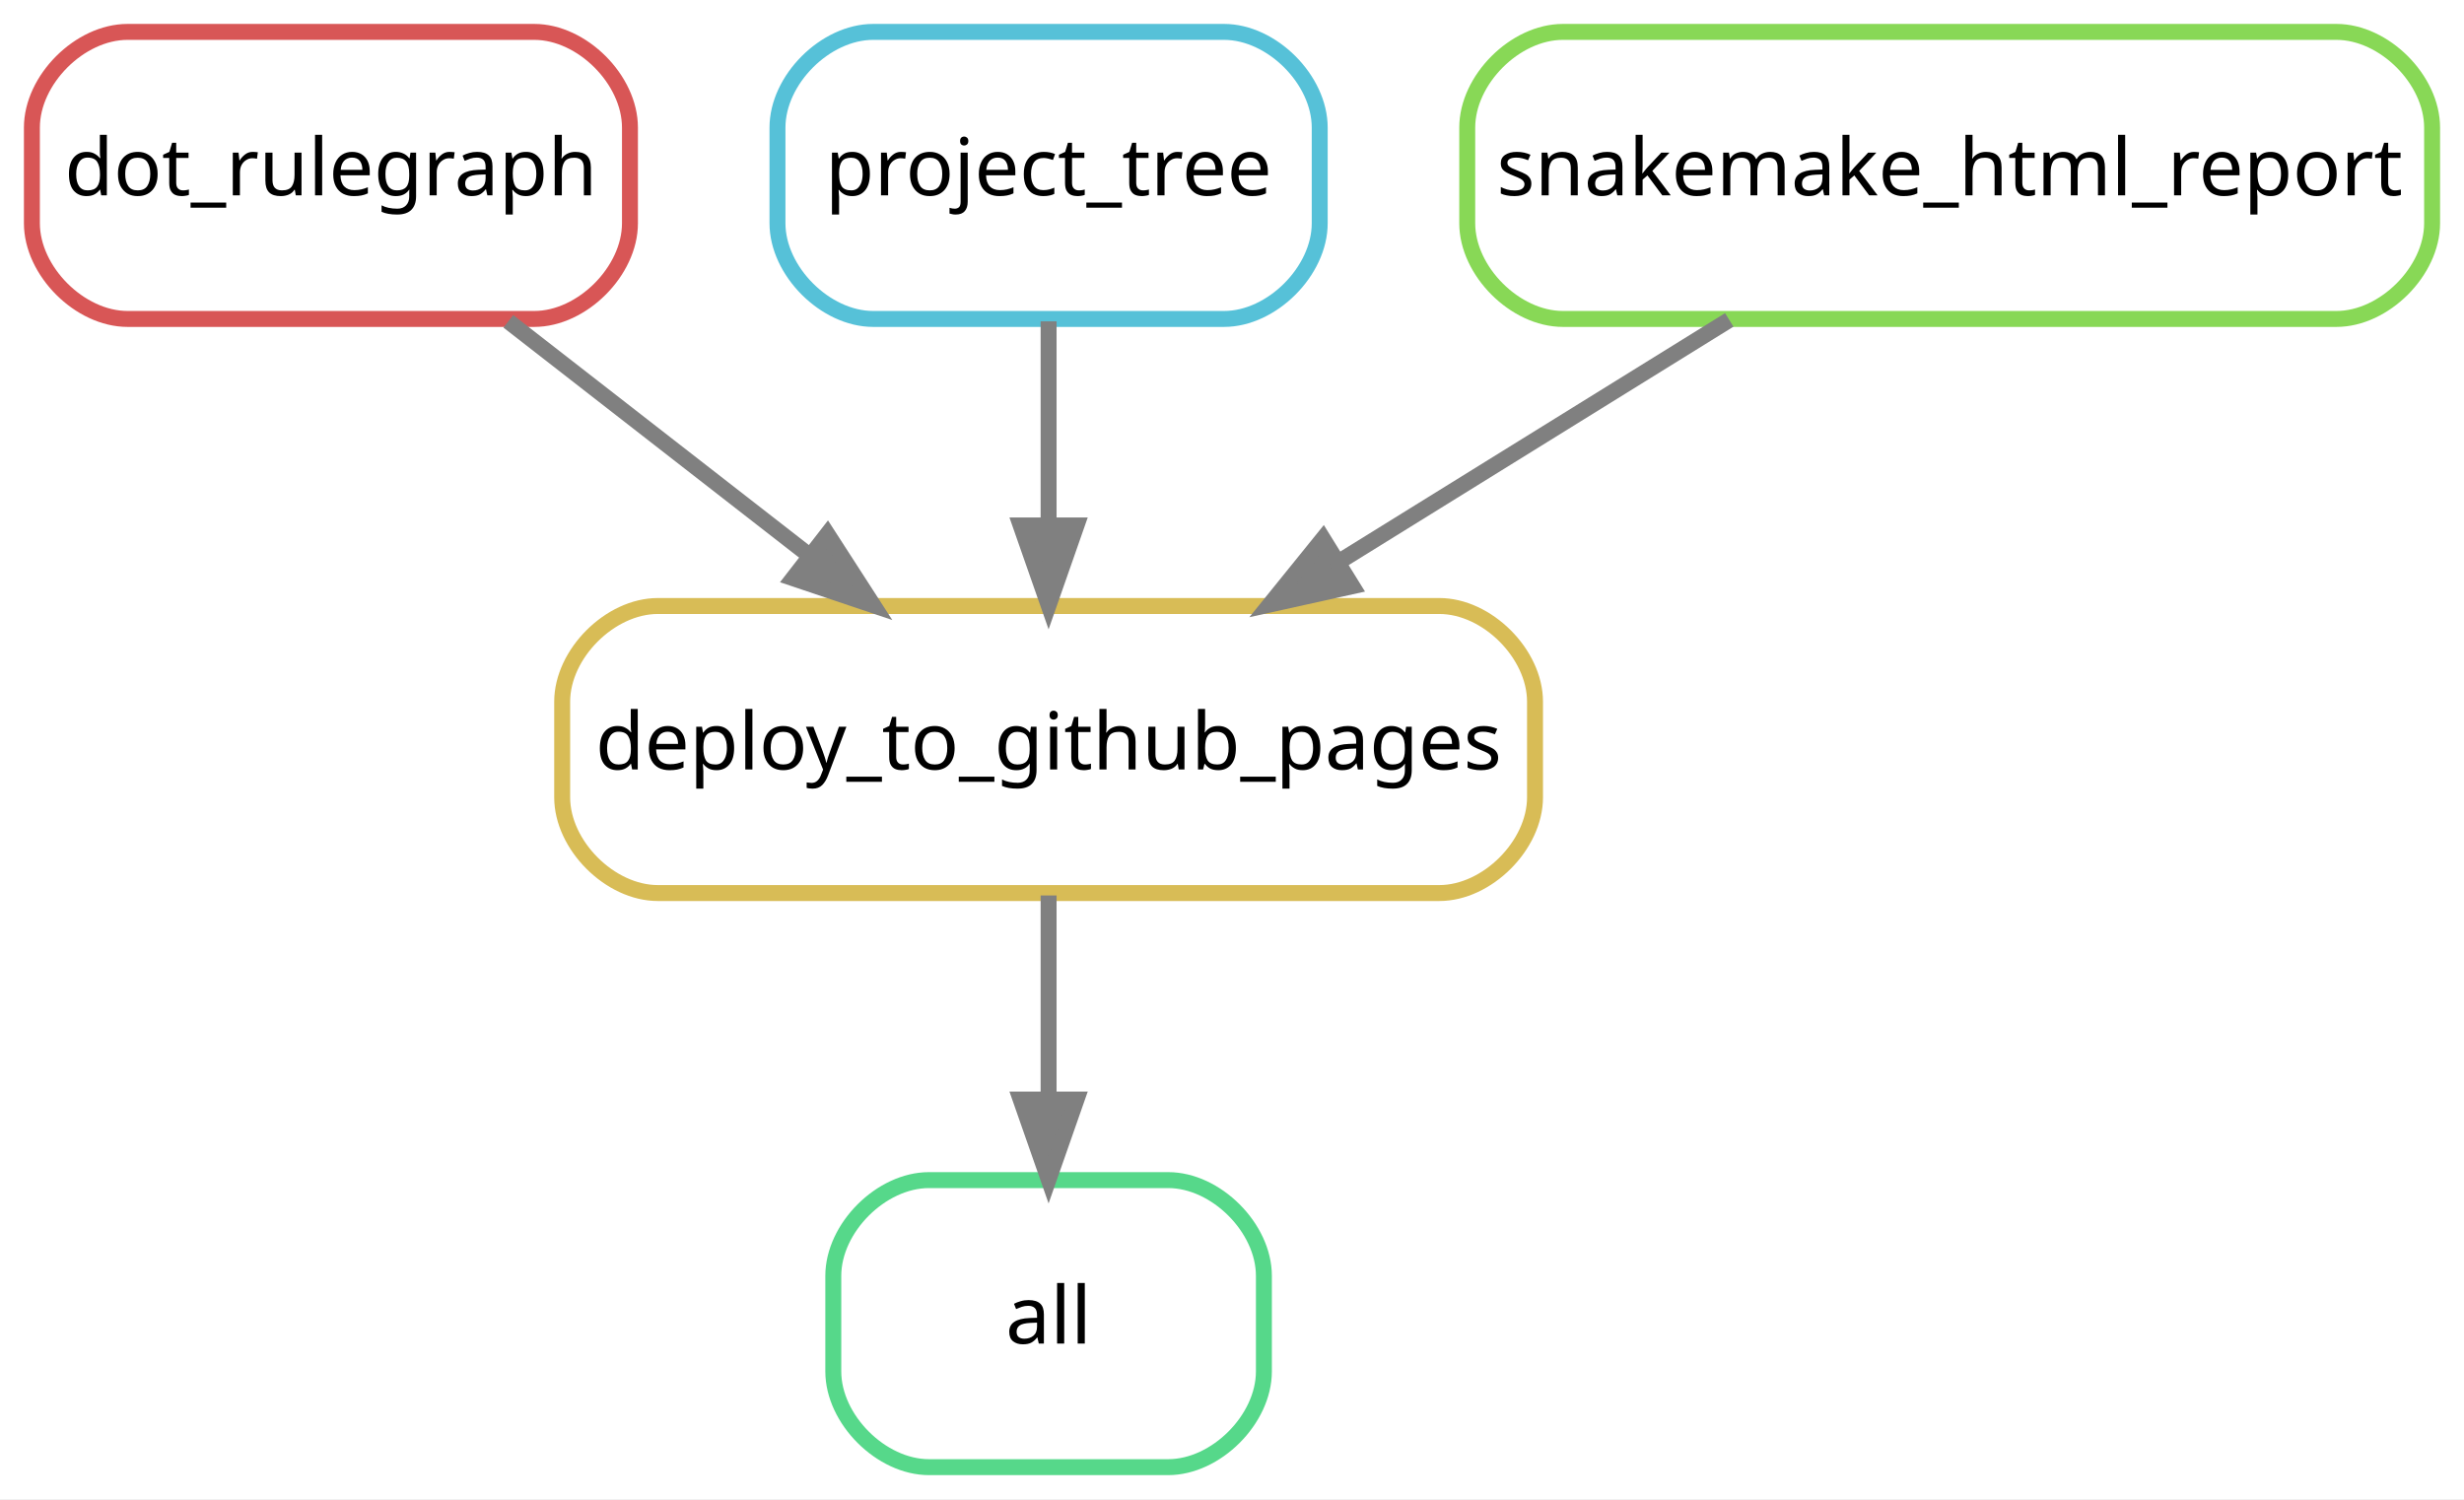
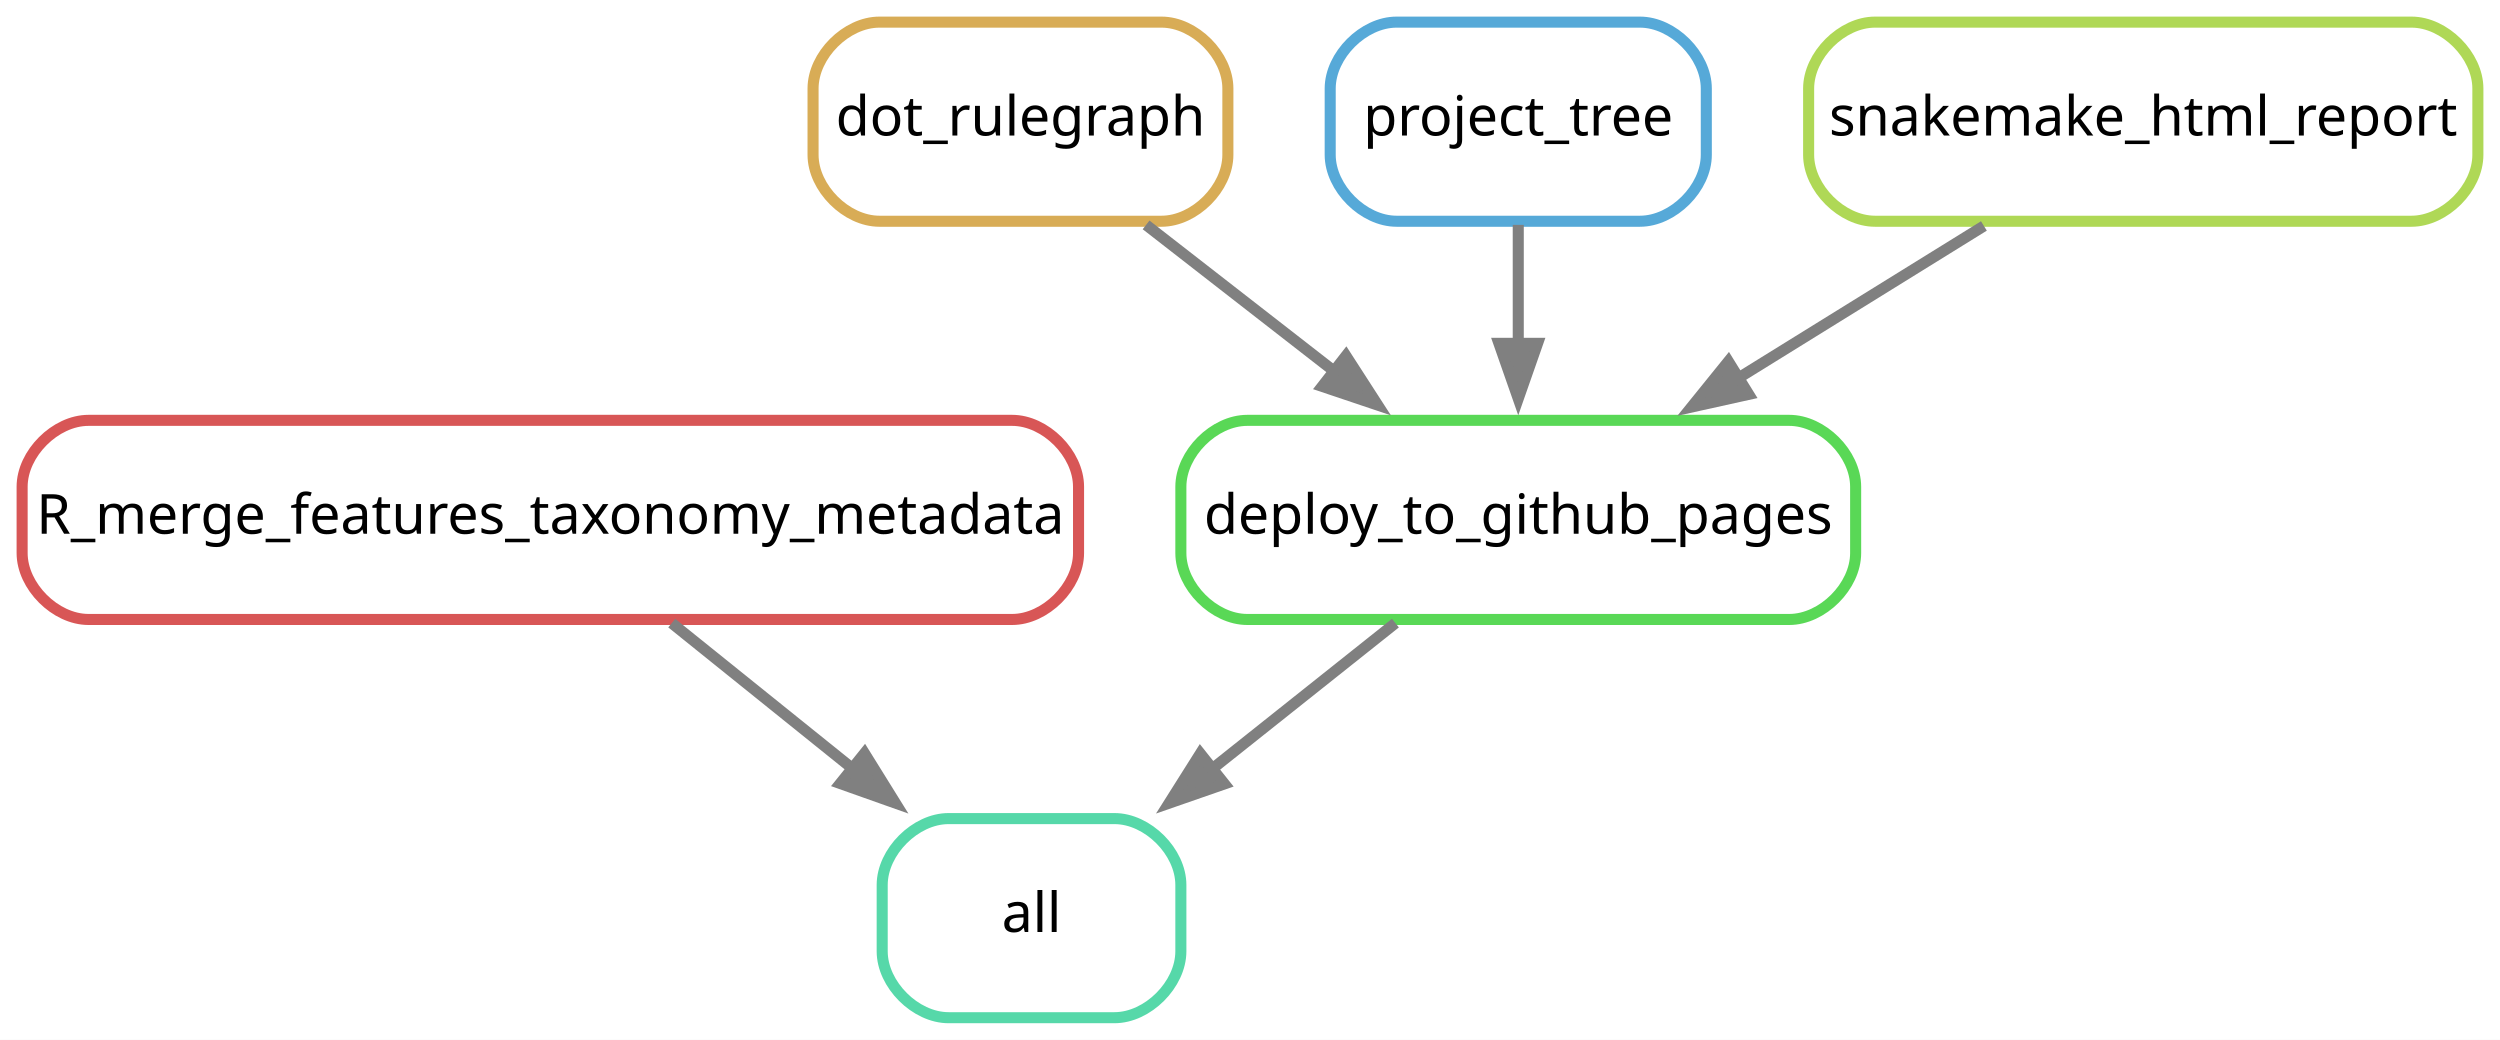
- <svg xmlns="http://www.w3.org/2000/svg" width="309pt" height="188pt" viewBox="0.00 0.00 309.00 188.00">
+ <svg xmlns="http://www.w3.org/2000/svg" width="452pt" height="188pt" viewBox="0.00 0.00 452.00 188.00">
  <g id="graph0" class="graph" transform="scale(1 1) rotate(0) translate(4 184)">
-     <polygon fill="white" stroke="none" points="-4,4 -4,-184 305,-184 305,4 -4,4" />
+     <polygon fill="white" stroke="none" points="-4,4 -4,-184 448,-184 448,4 -4,4" />
    <g id="node1" class="node">
-       <path fill="none" stroke="#56d88a" stroke-width="2" d="M142.5,-36C142.5,-36 112.5,-36 112.5,-36 106.5,-36 100.5,-30 100.5,-24 100.5,-24 100.5,-12 100.5,-12 100.5,-6 106.5,0 112.5,0 112.5,0 142.5,0 142.5,0 148.5,0 154.5,-6 154.5,-12 154.5,-12 154.5,-24 154.5,-24 154.5,-30 148.5,-36 142.5,-36" />
-       <text text-anchor="middle" x="127.5" y="-15.5" font-family="sans" font-size="10.00">all</text>
+       <path fill="none" stroke="#56d8a9" stroke-width="2" d="M197.5,-36C197.5,-36 167.5,-36 167.5,-36 161.5,-36 155.5,-30 155.5,-24 155.5,-24 155.5,-12 155.5,-12 155.5,-6 161.5,0 167.5,0 167.5,0 197.5,0 197.5,0 203.5,0 209.5,-6 209.5,-12 209.5,-12 209.5,-24 209.5,-24 209.5,-30 203.5,-36 197.5,-36" />
+       <text text-anchor="middle" x="182.5" y="-15.5" font-family="sans" font-size="10.00">all</text>
    </g>
    <g id="node2" class="node">
-       <path fill="none" stroke="#d8bc56" stroke-width="2" d="M176.5,-108C176.5,-108 78.5,-108 78.5,-108 72.5,-108 66.5,-102 66.5,-96 66.5,-96 66.5,-84 66.5,-84 66.5,-78 72.5,-72 78.5,-72 78.5,-72 176.5,-72 176.5,-72 182.5,-72 188.5,-78 188.5,-84 188.5,-84 188.5,-96 188.5,-96 188.5,-102 182.5,-108 176.5,-108" />
-       <text text-anchor="middle" x="127.5" y="-87.5" font-family="sans" font-size="10.00">deploy_to_github_pages</text>
+       <path fill="none" stroke="#d85656" stroke-width="2" d="M179,-108C179,-108 12,-108 12,-108 6,-108 0,-102 0,-96 0,-96 0,-84 0,-84 0,-78 6,-72 12,-72 12,-72 179,-72 179,-72 185,-72 191,-78 191,-84 191,-84 191,-96 191,-96 191,-102 185,-108 179,-108" />
+       <text text-anchor="middle" x="95.5" y="-87.5" font-family="sans" font-size="10.00">R_merge_features_taxonomy_metadata</text>
+     </g>
+     <g id="edge2" class="edge">
+       <path fill="none" stroke="grey" stroke-width="2" d="M117.45,-71.34C127.37,-63.36 139.29,-53.77 150.2,-44.99" />
+       <polygon fill="grey" stroke="grey" stroke-width="2" points="152.3,-47.8 157.89,-38.8 147.91,-42.34 152.3,-47.8" />
+     </g>
+     <g id="node3" class="node">
+       <path fill="none" stroke="#59d856" stroke-width="2" d="M319.5,-108C319.5,-108 221.5,-108 221.5,-108 215.5,-108 209.5,-102 209.5,-96 209.5,-96 209.5,-84 209.5,-84 209.5,-78 215.5,-72 221.5,-72 221.5,-72 319.5,-72 319.5,-72 325.5,-72 331.5,-78 331.5,-84 331.5,-84 331.5,-96 331.5,-96 331.5,-102 325.5,-108 319.5,-108" />
+       <text text-anchor="middle" x="270.5" y="-87.5" font-family="sans" font-size="10.00">deploy_to_github_pages</text>
    </g>
    <g id="edge1" class="edge">
-       <path fill="none" stroke="grey" stroke-width="2" d="M127.5,-71.7C127.5,-63.98 127.5,-54.71 127.5,-46.11" />
-       <polygon fill="grey" stroke="grey" stroke-width="2" points="131,-46.1 127.5,-36.1 124,-46.1 131,-46.1" />
-     </g>
-     <g id="node3" class="node">
-       <path fill="none" stroke="#d85656" stroke-width="2" d="M63,-180C63,-180 12,-180 12,-180 6,-180 0,-174 0,-168 0,-168 0,-156 0,-156 0,-150 6,-144 12,-144 12,-144 63,-144 63,-144 69,-144 75,-150 75,-156 75,-156 75,-168 75,-168 75,-174 69,-180 63,-180" />
-       <text text-anchor="middle" x="37.5" y="-159.5" font-family="sans" font-size="10.00">dot_rulegraph</text>
-     </g>
-     <g id="edge2" class="edge">
-       <path fill="none" stroke="grey" stroke-width="2" d="M59.75,-143.7C71.08,-134.88 85.03,-124.03 97.32,-114.47" />
-       <polygon fill="grey" stroke="grey" stroke-width="2" points="99.76,-117.01 105.51,-108.1 95.47,-111.48 99.76,-117.01" />
+       <path fill="none" stroke="grey" stroke-width="2" d="M248.29,-71.34C238.26,-63.36 226.21,-53.77 215.17,-44.99" />
+       <polygon fill="grey" stroke="grey" stroke-width="2" points="217.38,-42.27 207.37,-38.79 213.02,-47.75 217.38,-42.27" />
    </g>
    <g id="node4" class="node">
-       <path fill="none" stroke="#56c1d8" stroke-width="2" d="M149.5,-180C149.5,-180 105.5,-180 105.5,-180 99.5,-180 93.5,-174 93.5,-168 93.5,-168 93.5,-156 93.5,-156 93.5,-150 99.5,-144 105.5,-144 105.5,-144 149.5,-144 149.5,-144 155.5,-144 161.5,-150 161.5,-156 161.5,-156 161.5,-168 161.5,-168 161.5,-174 155.5,-180 149.5,-180" />
-       <text text-anchor="middle" x="127.5" y="-159.5" font-family="sans" font-size="10.00">project_tree</text>
+       <path fill="none" stroke="#d8ac56" stroke-width="2" d="M206,-180C206,-180 155,-180 155,-180 149,-180 143,-174 143,-168 143,-168 143,-156 143,-156 143,-150 149,-144 155,-144 155,-144 206,-144 206,-144 212,-144 218,-150 218,-156 218,-156 218,-168 218,-168 218,-174 212,-180 206,-180" />
+       <text text-anchor="middle" x="180.5" y="-159.5" font-family="sans" font-size="10.00">dot_rulegraph</text>
    </g>
    <g id="edge3" class="edge">
-       <path fill="none" stroke="grey" stroke-width="2" d="M127.5,-143.7C127.5,-135.98 127.5,-126.71 127.5,-118.11" />
-       <polygon fill="grey" stroke="grey" stroke-width="2" points="131,-118.1 127.5,-108.1 124,-118.1 131,-118.1" />
+       <path fill="none" stroke="grey" stroke-width="2" d="M203.21,-143.34C213.58,-135.27 226.05,-125.57 237.43,-116.72" />
+       <polygon fill="grey" stroke="grey" stroke-width="2" points="239.35,-119.66 245.09,-110.76 235.05,-114.14 239.35,-119.66" />
    </g>
    <g id="node5" class="node">
-       <path fill="none" stroke="#88d856" stroke-width="2" d="M289,-180C289,-180 192,-180 192,-180 186,-180 180,-174 180,-168 180,-168 180,-156 180,-156 180,-150 186,-144 192,-144 192,-144 289,-144 289,-144 295,-144 301,-150 301,-156 301,-156 301,-168 301,-168 301,-174 295,-180 289,-180" />
-       <text text-anchor="middle" x="240.5" y="-159.5" font-family="sans" font-size="10.00">snakemake_html_report</text>
+       <path fill="none" stroke="#56a9d8" stroke-width="2" d="M292.5,-180C292.5,-180 248.5,-180 248.5,-180 242.5,-180 236.5,-174 236.5,-168 236.5,-168 236.5,-156 236.5,-156 236.5,-150 242.5,-144 248.5,-144 248.5,-144 292.5,-144 292.5,-144 298.5,-144 304.5,-150 304.5,-156 304.5,-156 304.5,-168 304.5,-168 304.5,-174 298.5,-180 292.5,-180" />
+       <text text-anchor="middle" x="270.5" y="-159.5" font-family="sans" font-size="10.00">project_tree</text>
+     </g>
+     <g id="edge5" class="edge">
+       <path fill="none" stroke="grey" stroke-width="2" d="M270.5,-143.34C270.5,-136.75 270.5,-129.08 270.5,-121.67" />
+       <polygon fill="grey" stroke="grey" stroke-width="2" points="274,-121.93 270.5,-111.93 267,-121.93 274,-121.93" />
+     </g>
+     <g id="node6" class="node">
+       <path fill="none" stroke="#afd856" stroke-width="2" d="M432,-180C432,-180 335,-180 335,-180 329,-180 323,-174 323,-168 323,-168 323,-156 323,-156 323,-150 329,-144 335,-144 335,-144 432,-144 432,-144 438,-144 444,-150 444,-156 444,-156 444,-168 444,-168 444,-174 438,-180 432,-180" />
+       <text text-anchor="middle" x="383.5" y="-159.5" font-family="sans" font-size="10.00">snakemake_html_report</text>
    </g>
    <g id="edge4" class="edge">
-       <path fill="none" stroke="grey" stroke-width="2" d="M212.86,-143.88C198.08,-134.72 179.71,-123.34 163.8,-113.48" />
-       <polygon fill="grey" stroke="grey" stroke-width="2" points="165.59,-110.48 155.25,-108.19 161.91,-116.43 165.59,-110.48" />
+       <path fill="none" stroke="grey" stroke-width="2" d="M354.69,-143.15C341.15,-134.76 324.78,-124.62 310.09,-115.52" />
+       <polygon fill="grey" stroke="grey" stroke-width="2" points="312.17,-112.7 301.83,-110.41 308.49,-118.65 312.17,-112.7" />
    </g>
  </g>
</svg>
